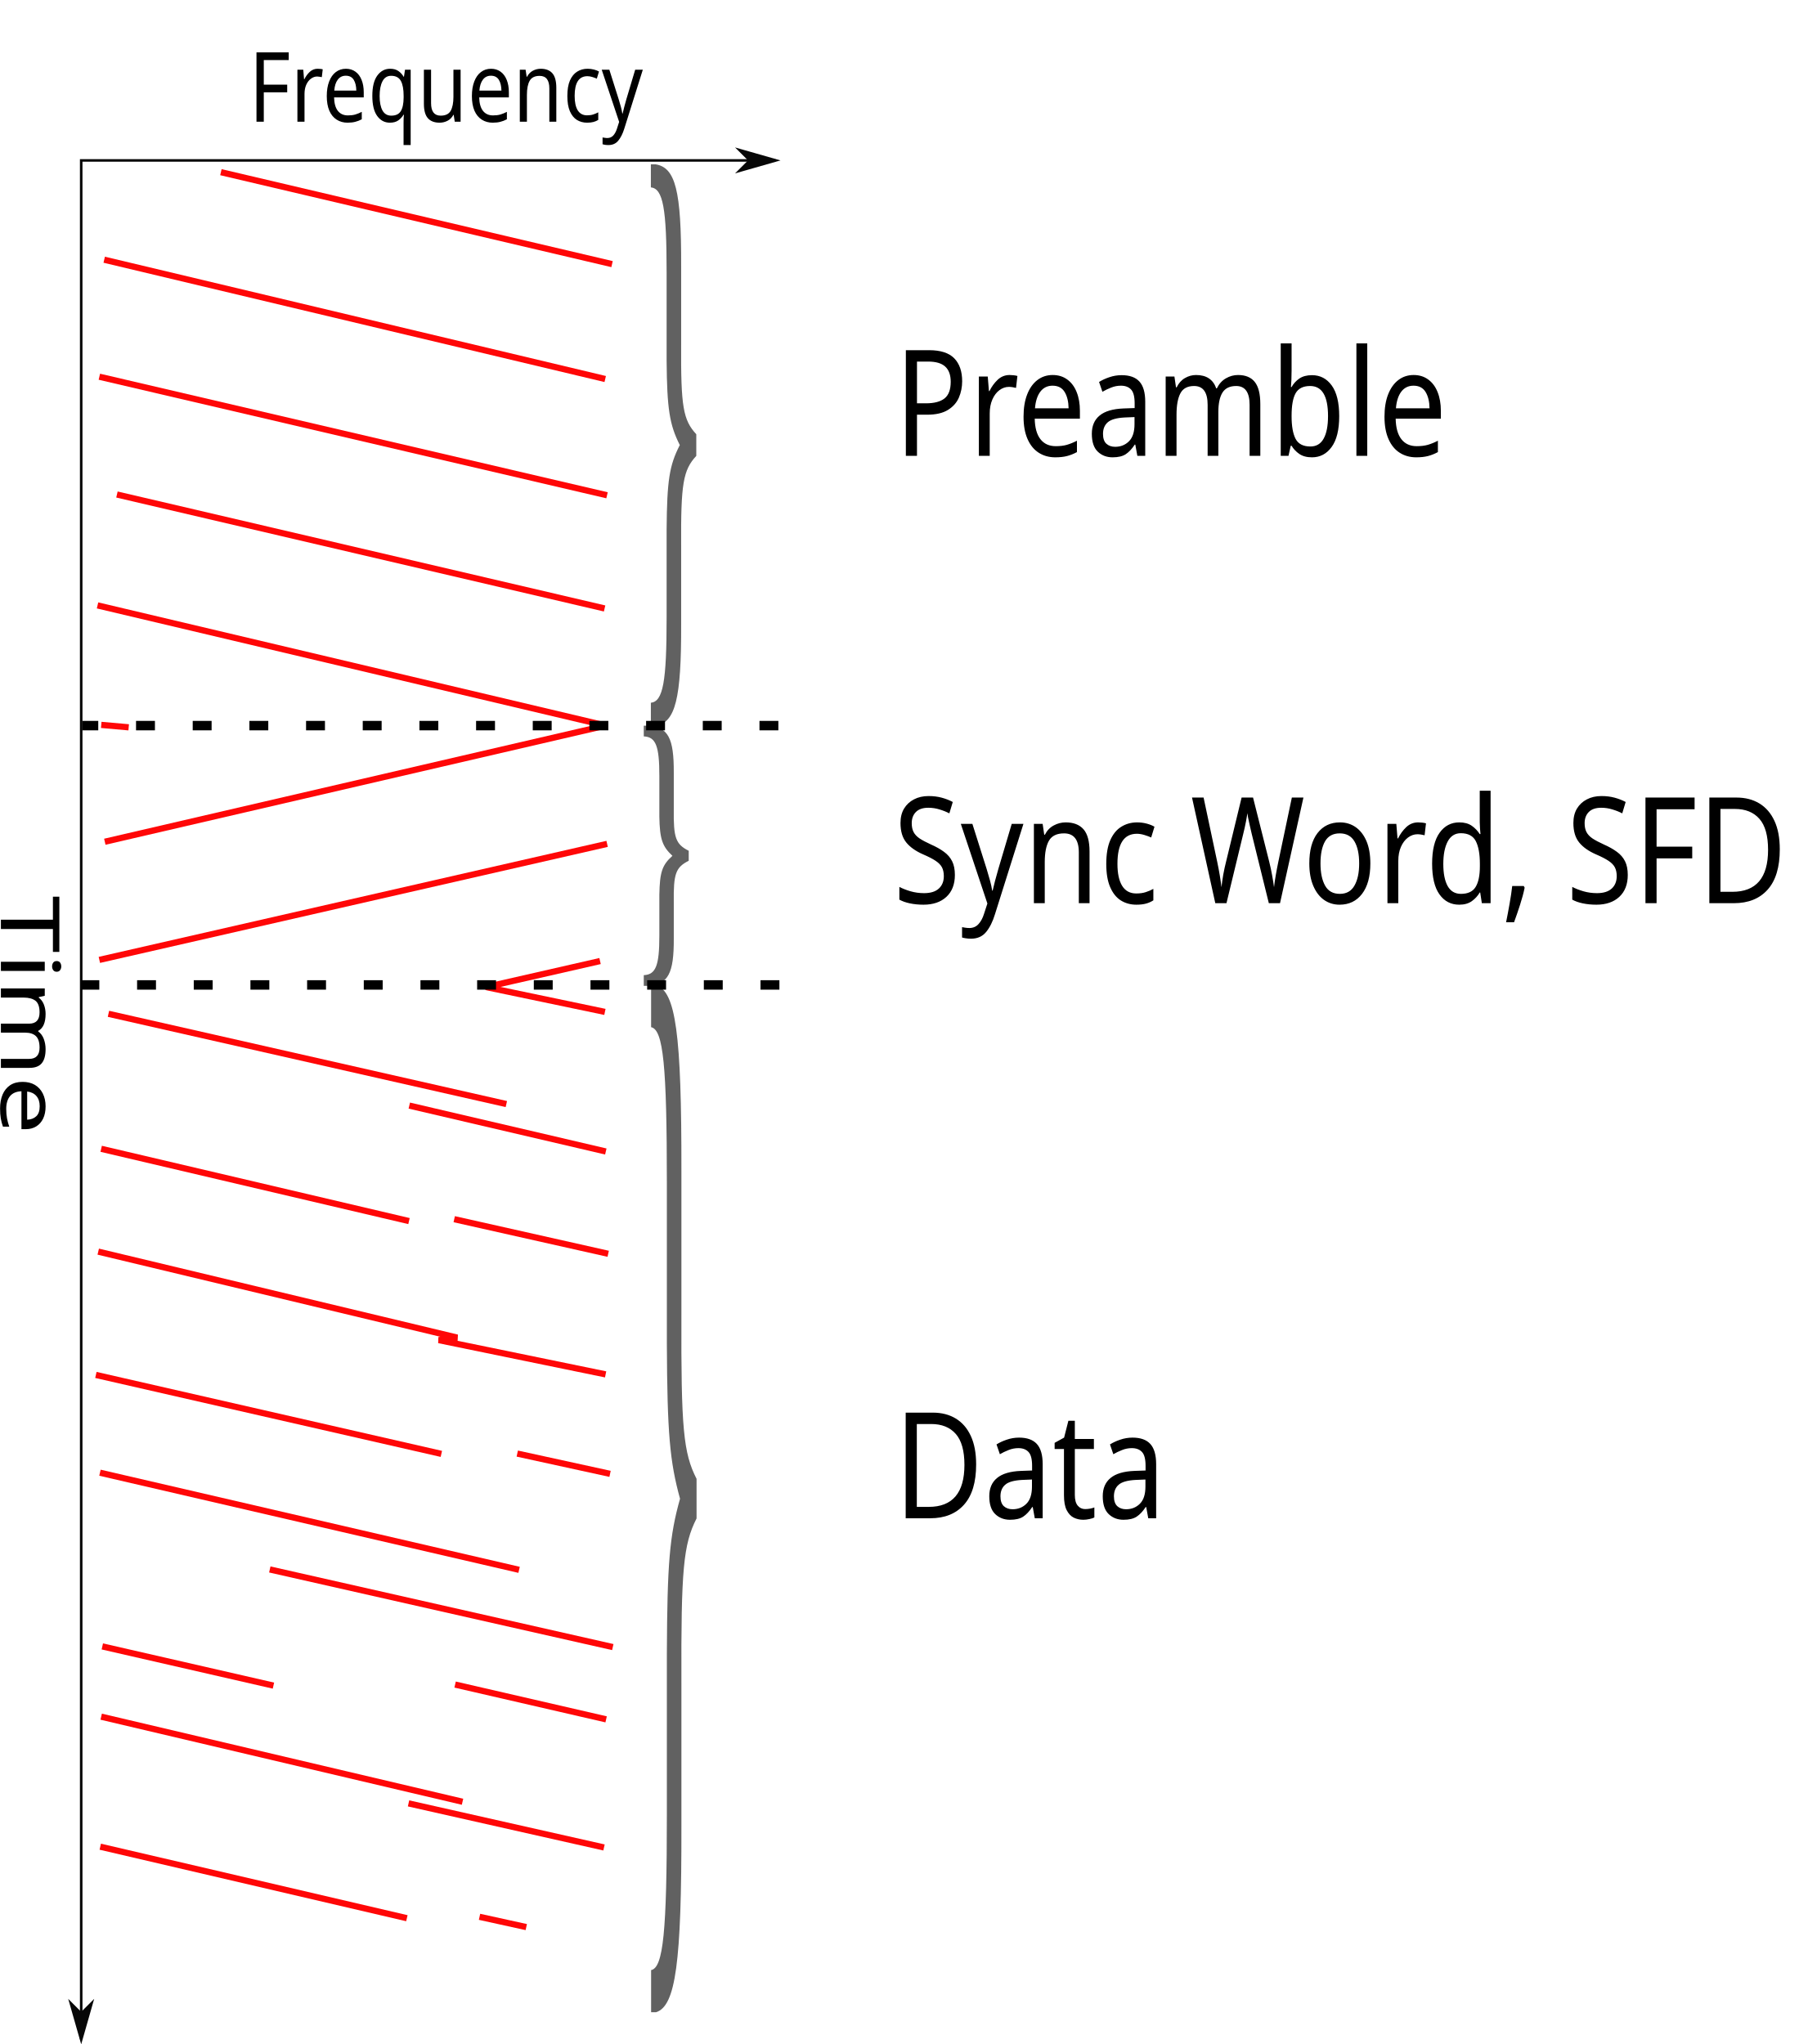
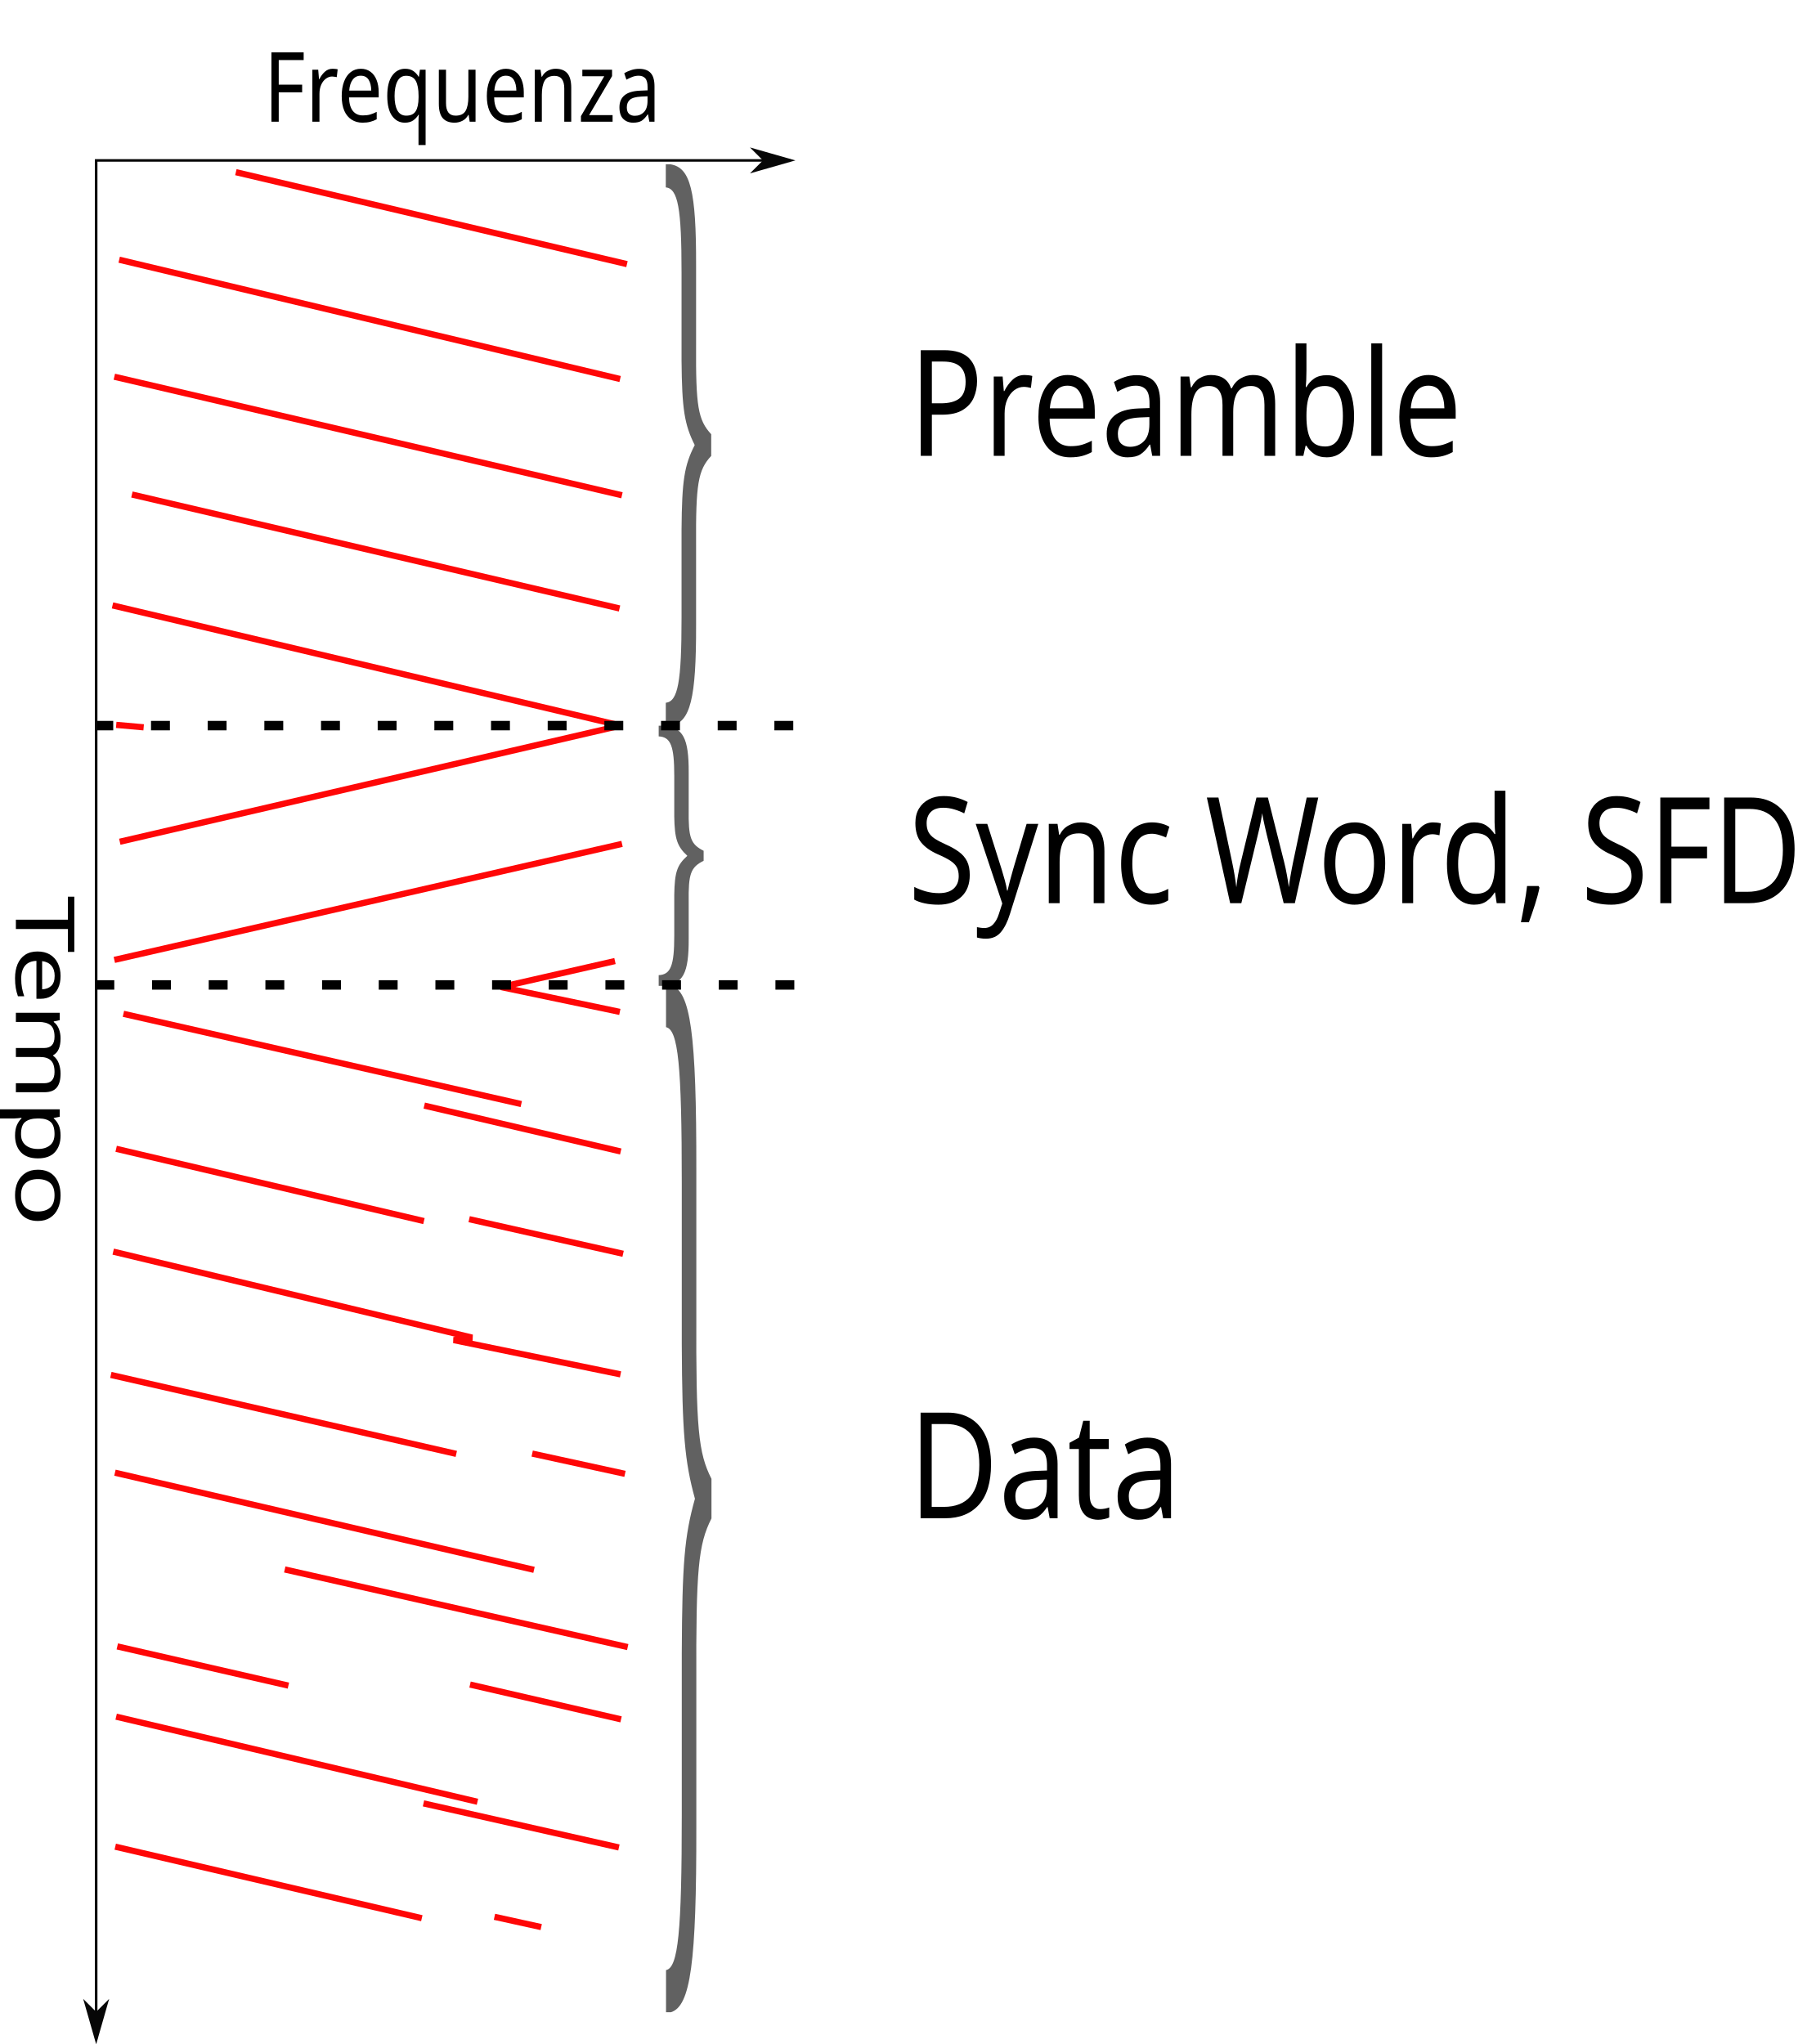
- <svg xmlns="http://www.w3.org/2000/svg" width="11cm" height="12.5cm" viewBox="0 0 389.764 442.913" id="svg5521" version="1.1">
+ <svg xmlns="http://www.w3.org/2000/svg" width="11.1cm" height="12.5cm" viewBox="0 0 393.307 442.913" id="svg5521" version="1.1">
  <defs id="defs5523">
    <marker orient="auto" refY="0" refX="0" id="marker5647" style="overflow:visible">
      <path id="path5382" d="M 0,0 5,-5 -12.5,0 5,5 0,0 Z" style="fill:#000000;fill-opacity:1;fill-rule:evenodd;stroke:#000000;stroke-width:1pt;stroke-opacity:1" transform="matrix(0.8,0,0,0.8,10,0)" />
    </marker>
    <marker orient="auto" refY="0" refX="0" id="marker5643" style="overflow:visible">
      <path id="path5645" d="M 0,0 5,-5 -12.5,0 5,5 0,0 Z" style="fill:#000000;fill-opacity:1;fill-rule:evenodd;stroke:#000000;stroke-width:1pt;stroke-opacity:1" transform="matrix(-0.8,0,0,-0.8,-10,0)" />
    </marker>
    <marker orient="auto" refY="0" refX="0" id="marker5640" style="overflow:visible">
      <path id="path5385" d="M 0,0 5,-5 -12.5,0 5,5 0,0 Z" style="fill:#000000;fill-opacity:1;fill-rule:evenodd;stroke:#000000;stroke-width:1pt;stroke-opacity:1" transform="matrix(-0.8,0,0,-0.8,-10,0)" />
    </marker>
    <marker orient="auto" refY="0" refX="0" id="Arrow1Mend" style="overflow:visible">
      <path id="path5391" d="M 0,0 5,-5 -12.5,0 5,5 0,0 Z" style="fill:#000000;fill-opacity:1;fill-rule:evenodd;stroke:#000000;stroke-width:1pt;stroke-opacity:1" transform="matrix(-0.4,0,0,-0.4,-4,0)" />
    </marker>
    <marker orient="auto" refY="0" refX="0" id="Arrow2Mstart" style="overflow:visible">
      <path id="path4464" style="fill:#000000;fill-opacity:1;fill-rule:evenodd;stroke:#000000;stroke-width:0.625;stroke-linejoin:round;stroke-opacity:1" d="M 8.719,4.034 -2.207,0.016 8.719,-4.002 c -1.745,2.372 -1.735,5.617 -6e-7,8.035 z" transform="scale(0.6,0.6)" />
    </marker>
    <marker orient="auto" refY="0" refX="0" id="Arrow2Mend" style="overflow:visible">
      <path id="path4467" style="fill:#000000;fill-opacity:1;fill-rule:evenodd;stroke:#000000;stroke-width:0.625;stroke-linejoin:round;stroke-opacity:1" d="M 8.719,4.034 -2.207,0.016 8.719,-4.002 c -1.745,2.372 -1.735,5.617 -6e-7,8.035 z" transform="scale(-0.6,-0.6)" />
    </marker>
    <marker orient="auto" refY="0" refX="0" id="marker4703" style="overflow:visible">
      <path id="path4705" style="fill:#000000;fill-opacity:1;fill-rule:evenodd;stroke:#000000;stroke-width:0.625;stroke-linejoin:round;stroke-opacity:1" d="M 8.719,4.034 -2.207,0.016 8.719,-4.002 c -1.745,2.372 -1.735,5.617 -6e-7,8.035 z" transform="matrix(0.3,0,0,0.3,-0.69,0)" />
    </marker>
    <marker orient="auto" refY="0" refX="0" id="Arrow2Send" style="overflow:visible">
      <path id="path4473" style="fill:#000000;fill-opacity:1;fill-rule:evenodd;stroke:#000000;stroke-width:0.625;stroke-linejoin:round;stroke-opacity:1" d="M 8.719,4.034 -2.207,0.016 8.719,-4.002 c -1.745,2.372 -1.735,5.617 -6e-7,8.035 z" transform="matrix(-0.3,0,0,-0.3,0.69,0)" />
    </marker>
    <marker orient="auto" refY="0" refX="0" id="marker4698" style="overflow:visible">
      <path id="path4470" style="fill:#000000;fill-opacity:1;fill-rule:evenodd;stroke:#000000;stroke-width:0.625;stroke-linejoin:round;stroke-opacity:1" d="M 8.719,4.034 -2.207,0.016 8.719,-4.002 c -1.745,2.372 -1.735,5.617 -6e-7,8.035 z" transform="matrix(0.3,0,0,0.3,-0.69,0)" />
    </marker>
    <marker orient="auto" refY="0" refX="0" id="Arrow1Mstart" style="overflow:visible">
      <path id="path4446" d="M 0,0 5,-5 -12.5,0 5,5 0,0 Z" style="fill:#000000;fill-opacity:1;fill-rule:evenodd;stroke:#000000;stroke-width:1pt;stroke-opacity:1" transform="matrix(0.4,0,0,0.4,4,0)" />
    </marker>
    <marker orient="auto" refY="0" refX="0" id="Arrow2Sstart" style="overflow:visible">
      <path id="path4880" style="fill:#000000;fill-opacity:1;fill-rule:evenodd;stroke:#000000;stroke-width:0.625;stroke-linejoin:round;stroke-opacity:1" d="M 8.719,4.034 -2.207,0.016 8.719,-4.002 c -1.745,2.372 -1.735,5.617 -6e-7,8.035 z" transform="matrix(0.3,0,0,0.3,-0.69,0)" />
    </marker>
    <marker orient="auto" refY="0" refX="0" id="marker5453" style="overflow:visible">
      <path id="path5455" d="M 0,0 5,-5 -12.5,0 5,5 0,0 Z" style="fill:#000000;fill-opacity:1;fill-rule:evenodd;stroke:#000000;stroke-width:1pt;stroke-opacity:1" transform="matrix(0.8,0,0,0.8,10,0)" />
    </marker>
    <marker orient="auto" refY="0" refX="0" id="Arrow1Send" style="overflow:visible">
      <path id="path4865" d="M 0,0 5,-5 -12.5,0 5,5 0,0 Z" style="fill:#000000;fill-opacity:1;fill-rule:evenodd;stroke:#000000;stroke-width:1pt;stroke-opacity:1" transform="matrix(-0.2,0,0,-0.2,-1.2,0)" />
    </marker>
    <marker orient="auto" refY="0" refX="0" id="Arrow1Lstart" style="overflow:visible">
      <path id="path4850" d="M 0,0 5,-5 -12.5,0 5,5 0,0 Z" style="fill:#000000;fill-opacity:1;fill-rule:evenodd;stroke:#000000;stroke-width:1pt;stroke-opacity:1" transform="matrix(0.8,0,0,0.8,10,0)" />
    </marker>
    <marker orient="auto" refY="0" refX="0" id="Arrow1Lend" style="overflow:visible">
      <path id="path4853" d="M 0,0 5,-5 -12.5,0 5,5 0,0 Z" style="fill:#000000;fill-opacity:1;fill-rule:evenodd;stroke:#000000;stroke-width:1pt;stroke-opacity:1" transform="matrix(-0.8,0,0,-0.8,-10,0)" />
    </marker>
  </defs>
  <g id="layer1" transform="translate(0,-609.4492)">
    <text xml:space="preserve" style="font-style:normal;font-weight:normal;font-size:27.254px;line-height:125%;font-family:sans-serif;letter-spacing:0px;word-spacing:0px;fill:#000000;fill-opacity:1;stroke:none;stroke-width:1px;stroke-linecap:butt;stroke-linejoin:miter;stroke-opacity:1" x="166.897" y="655.52" id="text5114" transform="scale(1.024134,0.9764352)">
      <tspan id="tspan5116" x="166.897" y="655.52" />
    </text>
-     <path style="opacity:0.97;fill:#000000;fill-opacity:1;stroke:#ff0000;stroke-width:1.345;stroke-miterlimit:4;stroke-dasharray:none;stroke-dashoffset:0;stroke-opacity:1" d="m 47.86,646.759 84.745,19.922" id="path4248" />
-     <path style="opacity:0.97;fill:#000000;fill-opacity:1;stroke:#ff0000;stroke-width:1.345;stroke-miterlimit:4;stroke-dasharray:none;stroke-dashoffset:0;stroke-opacity:1" d="M 22.577,665.726 131.123,691.579" id="path4250" />
-     <path style="opacity:0.97;fill:#000000;fill-opacity:1;stroke:#ff0000;stroke-width:1.345;stroke-miterlimit:4;stroke-dasharray:none;stroke-dashoffset:0;stroke-opacity:1" d="M 131.517,716.77 21.526,691.082" id="path4252" />
-     <path style="opacity:0.97;fill:#000000;fill-opacity:1;stroke:#ff0000;stroke-width:1.345;stroke-miterlimit:4;stroke-dasharray:none;stroke-dashoffset:0;stroke-opacity:1" d="m 25.337,716.604 105.655,24.693" id="path4254" />
-     <path style="opacity:0.97;fill:#000000;fill-opacity:1;stroke:#ff0000;stroke-width:1.345;stroke-miterlimit:4;stroke-dasharray:none;stroke-dashoffset:0;stroke-opacity:1" d="M 131.123,766.653 21.131,740.634" id="path4256" />
-     <path style="opacity:0.97;fill:#000000;fill-opacity:1;stroke:#ff0000;stroke-width:1.345;stroke-miterlimit:4;stroke-dasharray:none;stroke-dashoffset:0;stroke-opacity:1" d="m 21.935,766.524 5.947,0.527" id="path4258" />
-     <path style="opacity:0.97;fill:#000000;fill-opacity:1;stroke:#ff0000;stroke-width:1.345;stroke-miterlimit:4;stroke-dasharray:none;stroke-dashoffset:0;stroke-opacity:1" d="M 130.597,766.819 22.708,791.844" id="path4260" />
-     <path style="opacity:0.97;fill:#000000;fill-opacity:1;stroke:#ff0000;stroke-width:1.345;stroke-miterlimit:4;stroke-dasharray:none;stroke-dashoffset:0;stroke-opacity:1" d="M 131.536,792.305 21.526,817.449" id="path4262" />
-     <path style="opacity:0.97;fill:#000000;fill-opacity:1;stroke:#ff0000;stroke-width:1.345;stroke-miterlimit:4;stroke-dasharray:none;stroke-dashoffset:0;stroke-opacity:1" d="m 23.497,829.132 86.206,19.556" id="path4264" />
-     <path style="opacity:0.97;fill:#000000;fill-opacity:1;stroke:#ff0000;stroke-width:1.345;stroke-miterlimit:4;stroke-dasharray:none;stroke-dashoffset:0;stroke-opacity:1" d="m 88.677,849.02 42.577,9.944" id="path4266" />
-     <path style="opacity:0.97;fill:none;fill-opacity:1;stroke:#ff0000;stroke-width:1.345;stroke-miterlimit:4;stroke-dasharray:none;stroke-dashoffset:0;stroke-opacity:1" d="m 130.006,817.697 -24.705,5.635 25.757,5.386" id="path4268" />
-     <path style="opacity:0.97;fill:none;fill-opacity:1;stroke:#ff0000;stroke-width:1.345;stroke-miterlimit:4;stroke-dasharray:none;stroke-dashoffset:0;stroke-opacity:1" d="m 98.41,873.633 33.359,7.5" id="path4270" />
-     <path style="opacity:0.97;fill:none;fill-opacity:1;stroke:#ff0000;stroke-width:1.345;stroke-miterlimit:4;stroke-dasharray:none;stroke-dashoffset:0;stroke-opacity:1" d="m 21.92,858.383 66.692,15.661" id="path4272" />
-     <path style="opacity:0.97;fill:none;fill-opacity:1;stroke:#ff0000;stroke-width:1.345;stroke-miterlimit:4;stroke-dasharray:none;stroke-dashoffset:0;stroke-opacity:1" d="m 21.284,880.664 77.776,18.633 -3.993,0.539 36.144,7.429" id="path4274" />
-     <path style="opacity:0.97;fill:none;fill-opacity:1;stroke:#ff0000;stroke-width:1.345;stroke-miterlimit:4;stroke-dasharray:none;stroke-dashoffset:0;stroke-opacity:1" d="m 112.068,924.425 20.106,4.392" id="path4276" />
-     <path style="opacity:0.97;fill:none;fill-opacity:1;stroke:#ff0000;stroke-width:1.345;stroke-miterlimit:4;stroke-dasharray:none;stroke-dashoffset:0;stroke-opacity:1" d="m 20.773,907.382 74.849,17.109" id="path4278" />
-     <path style="opacity:0.97;fill:none;fill-opacity:1;stroke:#ff0000;stroke-width:1.345;stroke-miterlimit:4;stroke-dasharray:none;stroke-dashoffset:0;stroke-opacity:1" d="m 21.657,928.569 90.806,21.047" id="path4280" />
-     <path style="opacity:0.97;fill:none;fill-opacity:1;stroke:#ff0000;stroke-width:1.345;stroke-miterlimit:4;stroke-dasharray:none;stroke-dashoffset:0;stroke-opacity:1" d="M 132.766,966.354 58.452,949.533" id="path4282" />
-     <path style="opacity:0.97;fill:none;fill-opacity:1;stroke:#ff0000;stroke-width:1.345;stroke-miterlimit:4;stroke-dasharray:none;stroke-dashoffset:0;stroke-opacity:1" d="m 98.599,974.475 32.722,7.541" id="path4284" />
-     <path style="opacity:0.97;fill:none;fill-opacity:1;stroke:#ff0000;stroke-width:1.345;stroke-miterlimit:4;stroke-dasharray:none;stroke-dashoffset:0;stroke-opacity:1" d="m 88.513,1000.223 42.347,9.551" id="path4286" />
-     <path style="opacity:0.97;fill:none;fill-opacity:1;stroke:#ff0000;stroke-width:1.345;stroke-miterlimit:4;stroke-dasharray:none;stroke-dashoffset:0;stroke-opacity:1" d="M 21.92,981.435 100.208,999.872" id="path4288" />
-     <path style="opacity:0.97;fill:none;fill-opacity:1;stroke:#ff0000;stroke-width:1.345;stroke-miterlimit:4;stroke-dasharray:none;stroke-dashoffset:0;stroke-opacity:1" d="m 22.167,966.21 37.076,8.496" id="path4290" />
-     <path style="opacity:0.97;fill:none;fill-opacity:1;stroke:#ff0000;stroke-width:1.345;stroke-miterlimit:4;stroke-dasharray:none;stroke-dashoffset:0;stroke-opacity:1" d="m 21.723,1009.609 66.429,15.495" id="path4292" />
-     <path style="opacity:0.97;fill:none;fill-opacity:1;stroke:#ff0000;stroke-width:1.345;stroke-miterlimit:4;stroke-dasharray:none;stroke-dashoffset:0;stroke-opacity:1" d="m 103.892,1024.803 10.129,2.227" id="path4294" />
-     <path style="opacity:0.97;fill:none;fill-opacity:1;stroke:#000000;stroke-width:0.554;stroke-miterlimit:4;stroke-dasharray:none;stroke-dashoffset:0;stroke-opacity:1;marker-start:url(#marker5647);marker-end:url(#marker5643)" d="m 168.023,644.209 -150.431,0 0,407.145" id="path4296" />
-     <text xml:space="preserve" style="font-style:normal;font-weight:normal;font-size:19.919px;line-height:125%;font-family:sans-serif;letter-spacing:0px;word-spacing:0px;fill:#000000;fill-opacity:1;stroke:none;stroke-width:1px;stroke-linecap:butt;stroke-linejoin:miter;stroke-opacity:1" x="715.519" y="-0.219" id="text5110" transform="matrix(0,1.122998,-0.8904733,0,0,0)">
-       <tspan id="tspan5112" x="715.519" y="-0.219" style="font-style:normal;font-variant:normal;font-weight:500;font-stretch:normal;font-size:19.919px;line-height:125%;font-family:'CMU Serif';-inkscape-font-specification:'CMU Serif Medium';text-align:justify;writing-mode:lr-tb;text-anchor:start">Time</tspan>
+     <path style="opacity:0.97;fill:#000000;fill-opacity:1;stroke:#ff0000;stroke-width:1.345;stroke-miterlimit:4;stroke-dasharray:none;stroke-dashoffset:0;stroke-opacity:1" d="m 51.106,646.759 84.745,19.922" id="path4248" />
+     <path style="opacity:0.97;fill:#000000;fill-opacity:1;stroke:#ff0000;stroke-width:1.345;stroke-miterlimit:4;stroke-dasharray:none;stroke-dashoffset:0;stroke-opacity:1" d="M 25.823,665.726 134.369,691.579" id="path4250" />
+     <path style="opacity:0.97;fill:#000000;fill-opacity:1;stroke:#ff0000;stroke-width:1.345;stroke-miterlimit:4;stroke-dasharray:none;stroke-dashoffset:0;stroke-opacity:1" d="M 134.763,716.77 24.772,691.082" id="path4252" />
+     <path style="opacity:0.97;fill:#000000;fill-opacity:1;stroke:#ff0000;stroke-width:1.345;stroke-miterlimit:4;stroke-dasharray:none;stroke-dashoffset:0;stroke-opacity:1" d="m 28.583,716.604 105.655,24.693" id="path4254" />
+     <path style="opacity:0.97;fill:#000000;fill-opacity:1;stroke:#ff0000;stroke-width:1.345;stroke-miterlimit:4;stroke-dasharray:none;stroke-dashoffset:0;stroke-opacity:1" d="M 134.369,766.653 24.377,740.634" id="path4256" />
+     <path style="opacity:0.97;fill:#000000;fill-opacity:1;stroke:#ff0000;stroke-width:1.345;stroke-miterlimit:4;stroke-dasharray:none;stroke-dashoffset:0;stroke-opacity:1" d="m 25.181,766.524 5.947,0.527" id="path4258" />
+     <path style="opacity:0.97;fill:#000000;fill-opacity:1;stroke:#ff0000;stroke-width:1.345;stroke-miterlimit:4;stroke-dasharray:none;stroke-dashoffset:0;stroke-opacity:1" d="M 133.843,766.819 25.954,791.844" id="path4260" />
+     <path style="opacity:0.97;fill:#000000;fill-opacity:1;stroke:#ff0000;stroke-width:1.345;stroke-miterlimit:4;stroke-dasharray:none;stroke-dashoffset:0;stroke-opacity:1" d="M 134.782,792.305 24.772,817.449" id="path4262" />
+     <path style="opacity:0.97;fill:#000000;fill-opacity:1;stroke:#ff0000;stroke-width:1.345;stroke-miterlimit:4;stroke-dasharray:none;stroke-dashoffset:0;stroke-opacity:1" d="m 26.743,829.132 86.206,19.556" id="path4264" />
+     <path style="opacity:0.97;fill:#000000;fill-opacity:1;stroke:#ff0000;stroke-width:1.345;stroke-miterlimit:4;stroke-dasharray:none;stroke-dashoffset:0;stroke-opacity:1" d="m 91.923,849.02 42.577,9.944" id="path4266" />
+     <path style="opacity:0.97;fill:none;fill-opacity:1;stroke:#ff0000;stroke-width:1.345;stroke-miterlimit:4;stroke-dasharray:none;stroke-dashoffset:0;stroke-opacity:1" d="m 133.252,817.697 -24.705,5.635 25.757,5.386" id="path4268" />
+     <path style="opacity:0.97;fill:none;fill-opacity:1;stroke:#ff0000;stroke-width:1.345;stroke-miterlimit:4;stroke-dasharray:none;stroke-dashoffset:0;stroke-opacity:1" d="m 101.656,873.633 33.359,7.5" id="path4270" />
+     <path style="opacity:0.97;fill:none;fill-opacity:1;stroke:#ff0000;stroke-width:1.345;stroke-miterlimit:4;stroke-dasharray:none;stroke-dashoffset:0;stroke-opacity:1" d="m 25.166,858.383 66.692,15.661" id="path4272" />
+     <path style="opacity:0.97;fill:none;fill-opacity:1;stroke:#ff0000;stroke-width:1.345;stroke-miterlimit:4;stroke-dasharray:none;stroke-dashoffset:0;stroke-opacity:1" d="m 24.53,880.664 77.776,18.633 -3.993,0.539 36.144,7.429" id="path4274" />
+     <path style="opacity:0.97;fill:none;fill-opacity:1;stroke:#ff0000;stroke-width:1.345;stroke-miterlimit:4;stroke-dasharray:none;stroke-dashoffset:0;stroke-opacity:1" d="m 115.314,924.425 20.106,4.392" id="path4276" />
+     <path style="opacity:0.97;fill:none;fill-opacity:1;stroke:#ff0000;stroke-width:1.345;stroke-miterlimit:4;stroke-dasharray:none;stroke-dashoffset:0;stroke-opacity:1" d="m 24.019,907.382 74.849,17.109" id="path4278" />
+     <path style="opacity:0.97;fill:none;fill-opacity:1;stroke:#ff0000;stroke-width:1.345;stroke-miterlimit:4;stroke-dasharray:none;stroke-dashoffset:0;stroke-opacity:1" d="m 24.903,928.569 90.806,21.047" id="path4280" />
+     <path style="opacity:0.97;fill:none;fill-opacity:1;stroke:#ff0000;stroke-width:1.345;stroke-miterlimit:4;stroke-dasharray:none;stroke-dashoffset:0;stroke-opacity:1" d="M 136.012,966.354 61.698,949.533" id="path4282" />
+     <path style="opacity:0.97;fill:none;fill-opacity:1;stroke:#ff0000;stroke-width:1.345;stroke-miterlimit:4;stroke-dasharray:none;stroke-dashoffset:0;stroke-opacity:1" d="m 101.845,974.475 32.722,7.541" id="path4284" />
+     <path style="opacity:0.97;fill:none;fill-opacity:1;stroke:#ff0000;stroke-width:1.345;stroke-miterlimit:4;stroke-dasharray:none;stroke-dashoffset:0;stroke-opacity:1" d="m 91.759,1000.223 42.347,9.551" id="path4286" />
+     <path style="opacity:0.97;fill:none;fill-opacity:1;stroke:#ff0000;stroke-width:1.345;stroke-miterlimit:4;stroke-dasharray:none;stroke-dashoffset:0;stroke-opacity:1" d="M 25.166,981.435 103.454,999.872" id="path4288" />
+     <path style="opacity:0.97;fill:none;fill-opacity:1;stroke:#ff0000;stroke-width:1.345;stroke-miterlimit:4;stroke-dasharray:none;stroke-dashoffset:0;stroke-opacity:1" d="m 25.413,966.21 37.076,8.496" id="path4290" />
+     <path style="opacity:0.97;fill:none;fill-opacity:1;stroke:#ff0000;stroke-width:1.345;stroke-miterlimit:4;stroke-dasharray:none;stroke-dashoffset:0;stroke-opacity:1" d="m 24.969,1009.609 66.429,15.495" id="path4292" />
+     <path style="opacity:0.97;fill:none;fill-opacity:1;stroke:#ff0000;stroke-width:1.345;stroke-miterlimit:4;stroke-dasharray:none;stroke-dashoffset:0;stroke-opacity:1" d="m 107.138,1024.803 10.129,2.227" id="path4294" />
+     <path style="opacity:0.97;fill:none;fill-opacity:1;stroke:#000000;stroke-width:0.554;stroke-miterlimit:4;stroke-dasharray:none;stroke-dashoffset:0;stroke-opacity:1;marker-start:url(#marker5647);marker-end:url(#marker5643)" d="m 171.269,644.209 -150.431,0 0,407.145" id="path4296" />
+     <text xml:space="preserve" style="font-style:normal;font-weight:normal;font-size:19.919px;line-height:125%;font-family:sans-serif;letter-spacing:0px;word-spacing:0px;fill:#000000;fill-opacity:1;stroke:none;stroke-width:1px;stroke-linecap:butt;stroke-linejoin:miter;stroke-opacity:1" x="715.519" y="-3.864" id="text5110" transform="matrix(0,1.122998,-0.8904733,0,0,0)">
+       <tspan id="tspan5112" x="715.519" y="-3.864" style="font-style:normal;font-variant:normal;font-weight:500;font-stretch:normal;font-size:19.919px;line-height:125%;font-family:'CMU Serif';-inkscape-font-specification:'CMU Serif Medium';text-align:justify;writing-mode:lr-tb;text-anchor:start">Tempo</tspan>
    </text>
-     <text xml:space="preserve" style="font-style:normal;font-weight:normal;font-size:29.235px;line-height:125%;font-family:sans-serif;text-align:center;letter-spacing:0px;word-spacing:0px;text-anchor:middle;fill:#000000;fill-opacity:1;stroke:none;stroke-width:1px;stroke-linecap:butt;stroke-linejoin:miter;stroke-opacity:1" x="59.074" y="579.853" id="text5400" transform="scale(0.9119636,1.096535)">
-       <tspan id="tspan5402" x="59.074" y="579.853" style="font-style:normal;font-variant:normal;font-weight:500;font-stretch:normal;font-size:19.186px;line-height:125%;font-family:'CMU Serif';-inkscape-font-specification:'CMU Serif Medium';text-align:justify;writing-mode:lr-tb;text-anchor:start">Frequency</tspan>
+     <text xml:space="preserve" style="font-style:normal;font-weight:normal;font-size:29.235px;line-height:125%;font-family:sans-serif;text-align:center;letter-spacing:0px;word-spacing:0px;text-anchor:middle;fill:#000000;fill-opacity:1;stroke:none;stroke-width:1px;stroke-linecap:butt;stroke-linejoin:miter;stroke-opacity:1" x="62.633" y="579.853" id="text5400" transform="scale(0.9119636,1.096535)">
+       <tspan id="tspan5402" x="62.633" y="579.853" style="font-style:normal;font-variant:normal;font-weight:500;font-stretch:normal;font-size:19.186px;line-height:125%;font-family:'CMU Serif';-inkscape-font-specification:'CMU Serif Medium';text-align:justify;writing-mode:lr-tb;text-anchor:start">Frequenza</tspan>
    </text>
-     <path style="opacity:1;fill:none;fill-opacity:1;stroke:#000000;stroke-width:2.047;stroke-miterlimit:4;stroke-dasharray:4.093, 8.186;stroke-dashoffset:0;stroke-opacity:1" d="m 168.636,766.682 -150.798,0" id="path5459" />
-     <text xml:space="preserve" style="font-style:normal;font-weight:normal;font-size:79.225px;line-height:272%;font-family:sans-serif;text-align:center;letter-spacing:0px;word-spacing:0px;text-anchor:middle;opacity:0.62;fill:#000000;fill-opacity:1;stroke:none;stroke-width:1px;stroke-linecap:butt;stroke-linejoin:miter;stroke-opacity:1" x="323.34" y="404.879" id="text6133" transform="scale(0.5391965,1.854612)">
-       <tspan id="tspan6135" x="323.34" y="404.879" style="font-style:normal;font-variant:normal;font-weight:500;font-stretch:normal;font-size:79.027px;line-height:272%;font-family:'Century Schoolbook L';-inkscape-font-specification:'Century Schoolbook L Medium'">}</tspan>
+     <path style="opacity:1;fill:none;fill-opacity:1;stroke:#000000;stroke-width:2.047;stroke-miterlimit:4;stroke-dasharray:4.093, 8.186;stroke-dashoffset:0;stroke-opacity:1" d="m 171.882,766.682 -150.798,0" id="path5459" />
+     <text xml:space="preserve" style="font-style:normal;font-weight:normal;font-size:79.225px;line-height:272%;font-family:sans-serif;text-align:center;letter-spacing:0px;word-spacing:0px;text-anchor:middle;opacity:0.62;fill:#000000;fill-opacity:1;stroke:none;stroke-width:1px;stroke-linecap:butt;stroke-linejoin:miter;stroke-opacity:1" x="329.36" y="404.879" id="text6133" transform="scale(0.5391965,1.854612)">
+       <tspan id="tspan6135" x="329.36" y="404.879" style="font-style:normal;font-variant:normal;font-weight:500;font-stretch:normal;font-size:79.027px;line-height:272%;font-family:'Century Schoolbook L';-inkscape-font-specification:'Century Schoolbook L Medium'">}</tspan>
    </text>
    <flowRoot xml:space="preserve" id="flowRoot6137" style="font-style:normal;font-weight:normal;font-size:40px;line-height:125%;font-family:sans-serif;text-align:center;letter-spacing:0px;word-spacing:0px;text-anchor:middle;fill:#000000;fill-opacity:1;stroke:none;stroke-width:1px;stroke-linecap:butt;stroke-linejoin:miter;stroke-opacity:1" transform="translate(-6.1035171e-5,786.6146)">
      <flowRegion id="flowRegion6139">
        <rect id="rect6141" width="51.518" height="160.614" x="411.637" y="-93.866" />
      </flowRegion>
      <flowPara id="flowPara6143" />
    </flowRoot>
-     <text xml:space="preserve" style="font-style:normal;font-weight:normal;font-size:29.235px;line-height:125%;font-family:sans-serif;text-align:center;letter-spacing:0px;word-spacing:0px;text-anchor:middle;fill:#000000;fill-opacity:1;stroke:none;stroke-width:1px;stroke-linecap:butt;stroke-linejoin:miter;stroke-opacity:1" x="212.377" y="645.869" id="text6145" transform="scale(0.9119636,1.096535)">
-       <tspan id="tspan6147" x="212.377" y="645.869" style="font-style:normal;font-variant:normal;font-weight:500;font-stretch:normal;font-family:'CMU Serif';-inkscape-font-specification:'CMU Serif Medium';text-align:start;text-anchor:start">Preamble</tspan>
+     <text xml:space="preserve" style="font-style:normal;font-weight:normal;font-size:29.235px;line-height:125%;font-family:sans-serif;text-align:center;letter-spacing:0px;word-spacing:0px;text-anchor:middle;fill:#000000;fill-opacity:1;stroke:none;stroke-width:1px;stroke-linecap:butt;stroke-linejoin:miter;stroke-opacity:1" x="215.936" y="645.869" id="text6145" transform="scale(0.9119636,1.096535)">
+       <tspan id="tspan6147" x="215.936" y="645.869" style="font-style:normal;font-variant:normal;font-weight:500;font-stretch:normal;font-family:'CMU Serif';-inkscape-font-specification:'CMU Serif Medium';text-align:start;text-anchor:start">Preamble</tspan>
    </text>
-     <path style="opacity:1;fill:#000000;fill-opacity:1;stroke:#000000;stroke-width:2.047;stroke-miterlimit:4;stroke-dasharray:4.093, 8.186;stroke-dashoffset:0;stroke-opacity:1" d="m 168.863,822.874 -151.265,0" id="path5459-7" />
-     <text xml:space="preserve" style="font-style:normal;font-variant:normal;font-weight:500;font-stretch:normal;font-size:53.508px;line-height:125%;font-family:'Century Schoolbook L';-inkscape-font-specification:'Century Schoolbook L, Medium';text-align:center;letter-spacing:0px;word-spacing:0px;writing-mode:lr-tb;text-anchor:middle;opacity:0.62;fill:#000000;fill-opacity:1;stroke:none;stroke-width:1px;stroke-linecap:butt;stroke-linejoin:miter;stroke-opacity:1" x="221.193" y="642.739" id="text6164" transform="scale(0.7879274,1.269152)">
-       <tspan id="tspan6166" x="221.193" y="642.739">}</tspan>
+     <path style="opacity:1;fill:#000000;fill-opacity:1;stroke:#000000;stroke-width:2.047;stroke-miterlimit:4;stroke-dasharray:4.093, 8.186;stroke-dashoffset:0;stroke-opacity:1" d="m 172.109,822.874 -151.265,0" id="path5459-7" />
+     <text xml:space="preserve" style="font-style:normal;font-variant:normal;font-weight:500;font-stretch:normal;font-size:53.508px;line-height:125%;font-family:'Century Schoolbook L';-inkscape-font-specification:'Century Schoolbook L, Medium';text-align:center;letter-spacing:0px;word-spacing:0px;writing-mode:lr-tb;text-anchor:middle;opacity:0.62;fill:#000000;fill-opacity:1;stroke:none;stroke-width:1px;stroke-linecap:butt;stroke-linejoin:miter;stroke-opacity:1" x="225.313" y="642.739" id="text6164" transform="scale(0.7879274,1.269152)">
+       <tspan id="tspan6166" x="225.313" y="642.739">}</tspan>
    </text>
-     <text xml:space="preserve" style="font-style:normal;font-weight:normal;font-size:29.235px;line-height:125%;font-family:sans-serif;text-align:center;letter-spacing:0px;word-spacing:0px;text-anchor:middle;fill:#000000;fill-opacity:1;stroke:none;stroke-width:1px;stroke-linecap:butt;stroke-linejoin:miter;stroke-opacity:1" x="212.178" y="734.277" id="text6172" transform="scale(0.9119636,1.096535)">
-       <tspan id="tspan6174" x="212.178" y="734.277" style="font-style:normal;font-variant:normal;font-weight:500;font-stretch:normal;font-family:'CMU Serif';-inkscape-font-specification:'CMU Serif Medium';text-align:start;text-anchor:start">Sync Word, SFD</tspan>
+     <text xml:space="preserve" style="font-style:normal;font-weight:normal;font-size:29.235px;line-height:125%;font-family:sans-serif;text-align:center;letter-spacing:0px;word-spacing:0px;text-anchor:middle;fill:#000000;fill-opacity:1;stroke:none;stroke-width:1px;stroke-linecap:butt;stroke-linejoin:miter;stroke-opacity:1" x="215.738" y="734.277" id="text6172" transform="scale(0.9119636,1.096535)">
+       <tspan id="tspan6174" x="215.738" y="734.277" style="font-style:normal;font-variant:normal;font-weight:500;font-stretch:normal;font-family:'CMU Serif';-inkscape-font-specification:'CMU Serif Medium';text-align:start;text-anchor:start">Sync Word, SFD</tspan>
    </text>
-     <text xml:space="preserve" style="font-style:normal;font-weight:normal;font-size:107.157px;line-height:272%;font-family:sans-serif;text-align:center;letter-spacing:0px;word-spacing:0px;text-anchor:middle;opacity:0.62;fill:#000000;fill-opacity:1;stroke:none;stroke-width:1px;stroke-linecap:butt;stroke-linejoin:miter;stroke-opacity:1" x="437.466" y="405.235" id="text6133-2" transform="scale(0.3986506,2.508462)">
-       <tspan id="tspan6135-0" x="437.466" y="405.235" style="font-style:normal;font-variant:normal;font-weight:500;font-stretch:normal;font-size:106.889px;line-height:272%;font-family:'Century Schoolbook L';-inkscape-font-specification:'Century Schoolbook L Medium'">}</tspan>
+     <text xml:space="preserve" style="font-style:normal;font-weight:normal;font-size:107.157px;line-height:272%;font-family:sans-serif;text-align:center;letter-spacing:0px;word-spacing:0px;text-anchor:middle;opacity:0.62;fill:#000000;fill-opacity:1;stroke:none;stroke-width:1px;stroke-linecap:butt;stroke-linejoin:miter;stroke-opacity:1" x="445.608" y="405.235" id="text6133-2" transform="scale(0.3986506,2.508462)">
+       <tspan id="tspan6135-0" x="445.608" y="405.235" style="font-style:normal;font-variant:normal;font-weight:500;font-stretch:normal;font-size:106.889px;line-height:272%;font-family:'Century Schoolbook L';-inkscape-font-specification:'Century Schoolbook L Medium'">}</tspan>
    </text>
-     <text xml:space="preserve" style="font-style:normal;font-weight:normal;font-size:29.235px;line-height:125%;font-family:sans-serif;text-align:start;letter-spacing:0px;word-spacing:0px;text-anchor:start;fill:#000000;fill-opacity:1;stroke:none;stroke-width:1px;stroke-linecap:butt;stroke-linejoin:miter;stroke-opacity:1" x="212.34" y="855.824" id="text6194" transform="scale(0.9119636,1.096535)">
-       <tspan id="tspan6196" x="212.34" y="855.824" style="font-style:normal;font-variant:normal;font-weight:500;font-stretch:normal;font-family:'CMU Serif';-inkscape-font-specification:'CMU Serif Medium'">Data</tspan>
+     <text xml:space="preserve" style="font-style:normal;font-weight:normal;font-size:29.235px;line-height:125%;font-family:sans-serif;text-align:start;letter-spacing:0px;word-spacing:0px;text-anchor:start;fill:#000000;fill-opacity:1;stroke:none;stroke-width:1px;stroke-linecap:butt;stroke-linejoin:miter;stroke-opacity:1" x="215.899" y="855.824" id="text6194" transform="scale(0.9119636,1.096535)">
+       <tspan id="tspan6196" x="215.899" y="855.824" style="font-style:normal;font-variant:normal;font-weight:500;font-stretch:normal;font-family:'CMU Serif';-inkscape-font-specification:'CMU Serif Medium'">Data</tspan>
    </text>
  </g>
</svg>
